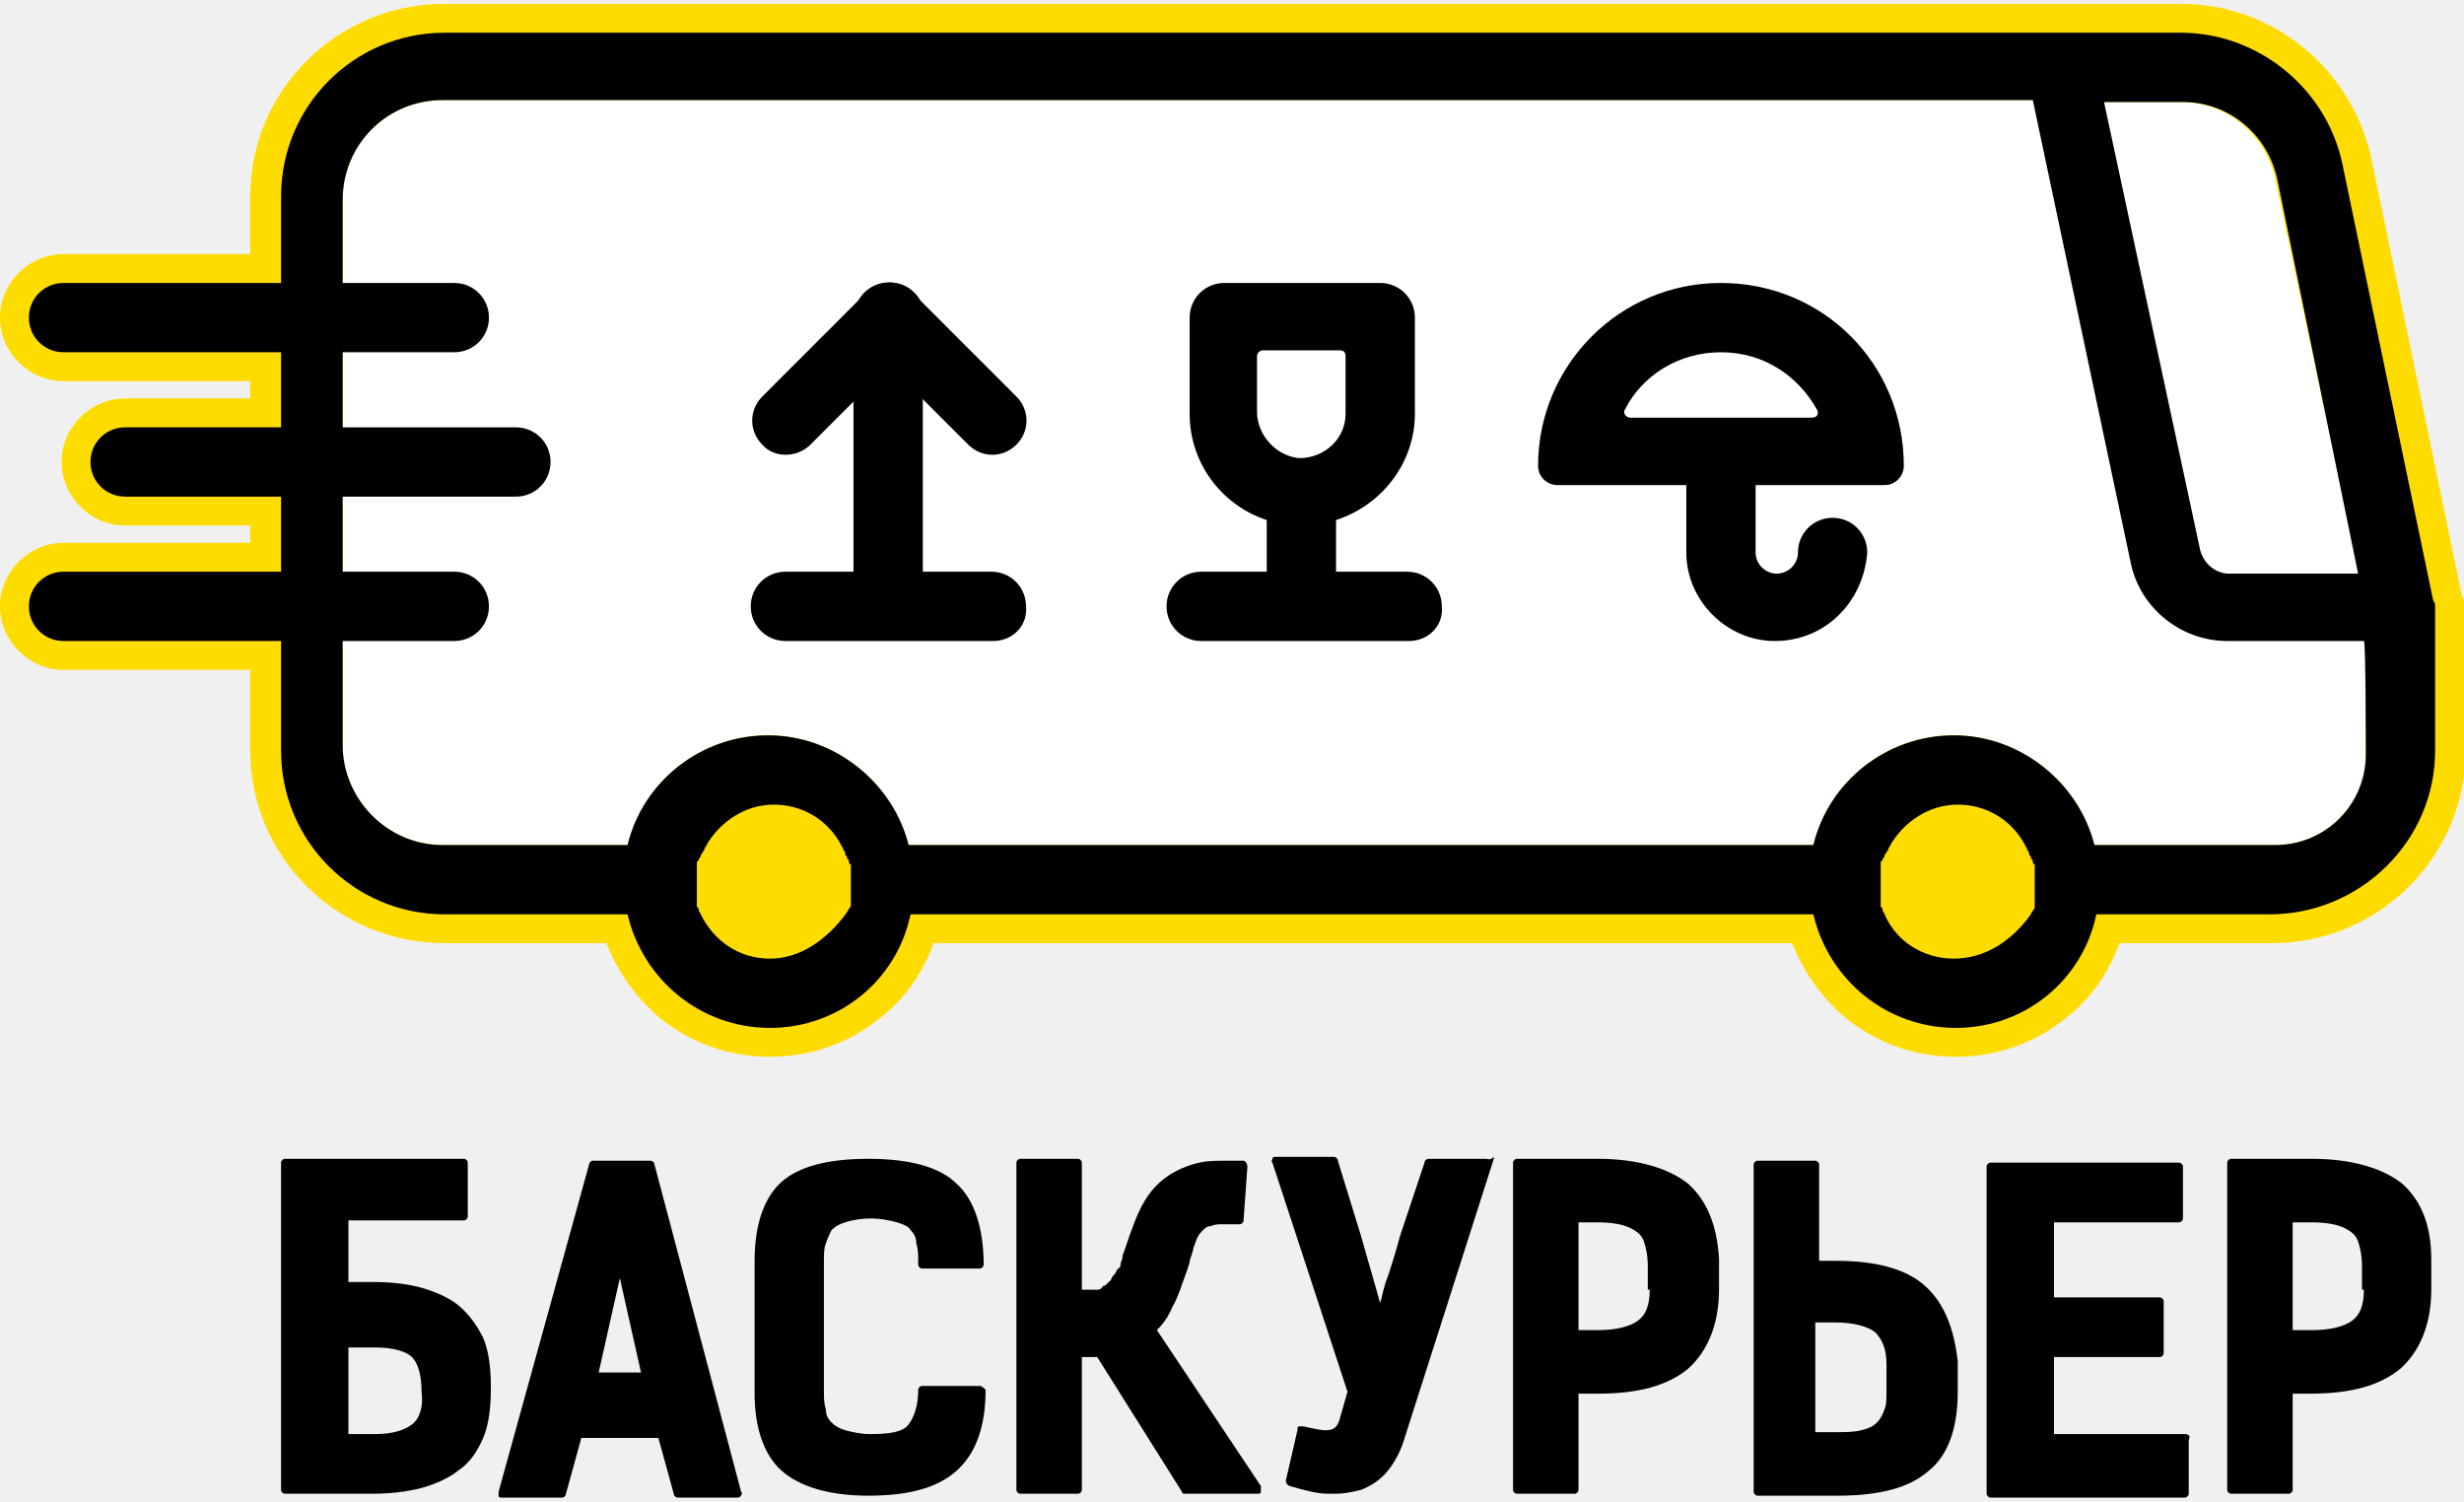
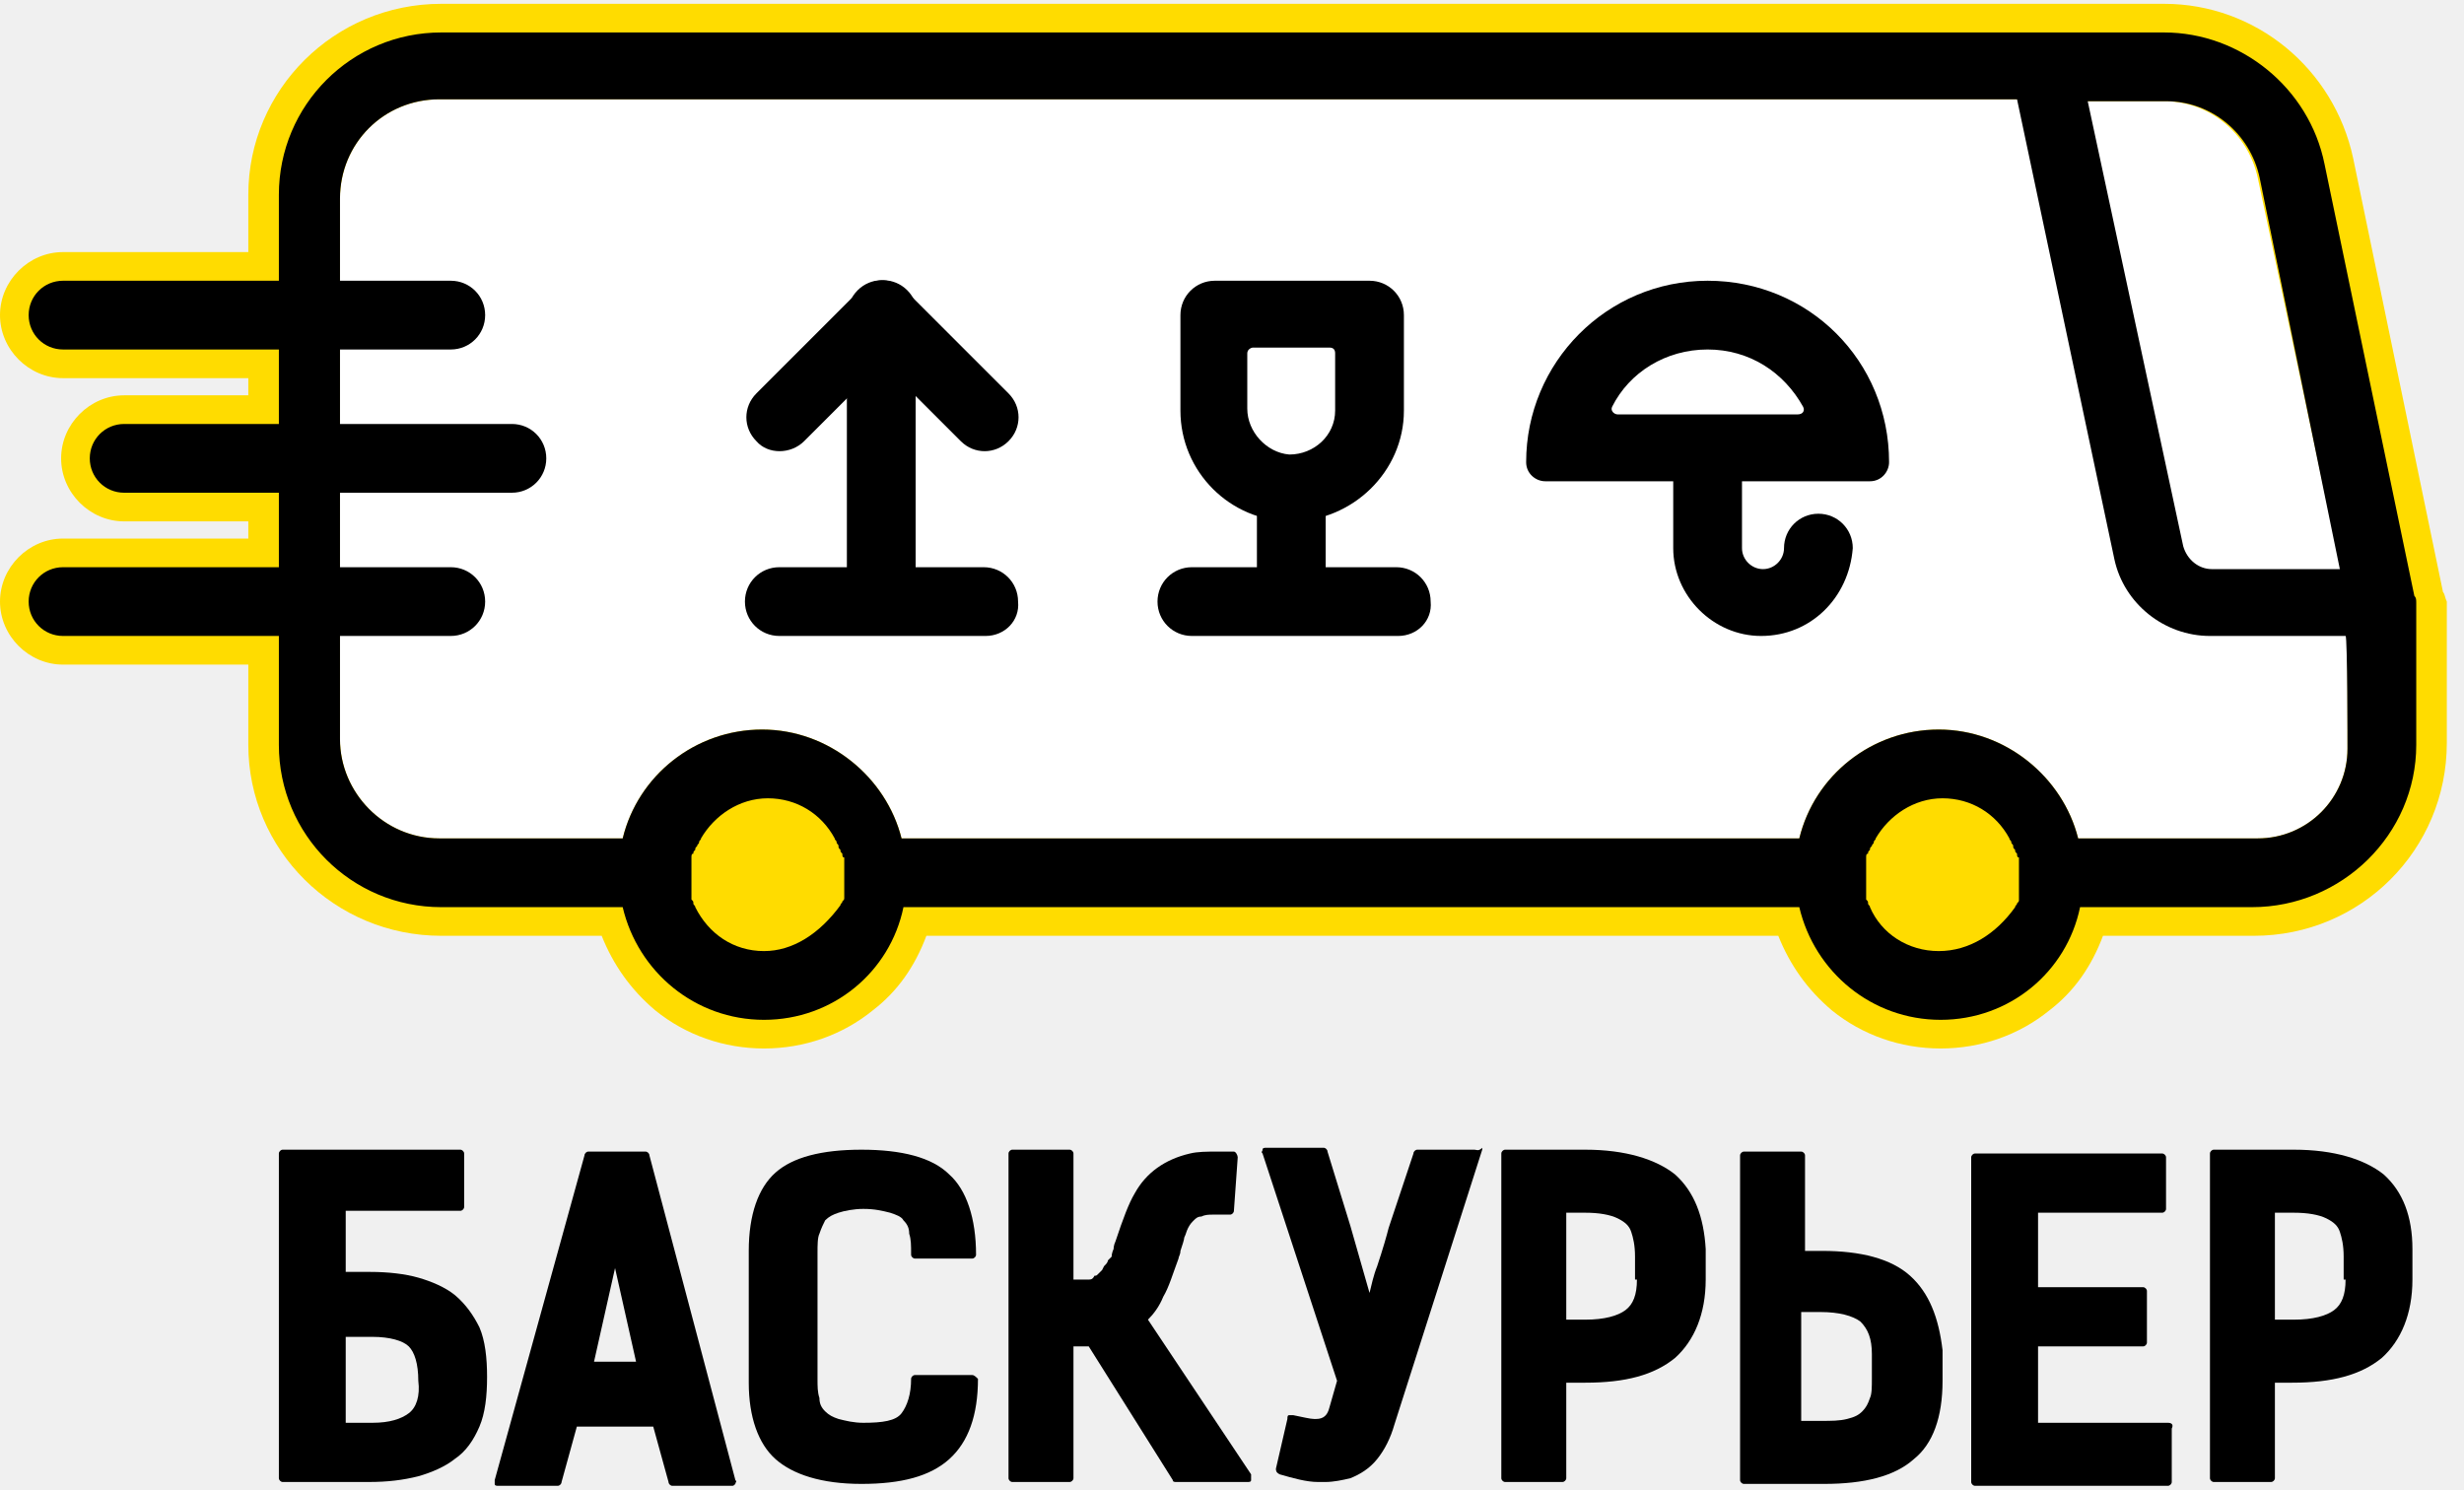
- <svg xmlns="http://www.w3.org/2000/svg" version="1.1" id="Слой_1" x="0px" y="0px" viewBox="0 0 128 78" style="enable-background:new 0 0 128 78;" xml:space="preserve">
-   <style type="text/css">
- 	.st0{fill:#FFDC00;}
- 	.st1{fill:#FFFFFF;}
- </style>
-   <g>
-     <path class="st0" d="M127.9,31L127.9,31L127.9,31L127.9,31l-4.7-22.7c-1-4.7-5.1-8.1-9.9-8.1H23.1C17.5,0.2,13,4.7,13,10.2v3H3.3   c-1.8,0-3.3,1.5-3.3,3.3s1.5,3.3,3.3,3.3H13v0.9H6.5c-1.8,0-3.3,1.5-3.3,3.3s1.5,3.3,3.3,3.3H13v0.9H3.3c-1.8,0-3.3,1.5-3.3,3.3   s1.5,3.3,3.3,3.3H13V39C13,44.5,17.5,49,23.1,49h8.4c0.6,1.5,1.5,2.8,2.8,3.9c1.6,1.3,3.6,2,5.7,2c2.1,0,4.1-0.7,5.7-2   c1.3-1,2.2-2.3,2.8-3.9h44.6c0.6,1.5,1.5,2.8,2.8,3.9c1.6,1.3,3.6,2,5.7,2c2.1,0,4.1-0.7,5.7-2c1.3-1,2.2-2.3,2.8-3.9h7.9   c5.6,0,10.1-4.5,10.1-10.1v-7.4C128,31.3,128,31.1,127.9,31z" />
-     <g>
-       <path class="st1" d="M122.9,31.4c0,0,0,7.7,0,7.8c0,2.6-2.1,4.7-4.7,4.7c-0.1,0-9.4,0-9.4,0c-0.8-3.2-3.8-5.7-7.3-5.7    c-3.5,0-6.5,2.4-7.3,5.7h-47c-0.8-3.2-3.8-5.7-7.3-5.7s-6.5,2.4-7.3,5.7h-9.6c0,0,0,0,0,0c-2.9,0-5.2-2.4-5.2-5.2V10.4    c0-2.9,2.3-5.2,5.2-5.2h82.6l3.7,0.1h4c2.4,0,4.4,1.7,4.9,4L122.9,31.4z" />
-     </g>
-     <path d="M126.4,31.2l-4.7-22.6c-0.8-4-4.4-6.9-8.4-6.9H23.1c-4.7,0-8.5,3.8-8.5,8.5V39c0,4.7,3.8,8.5,8.5,8.5h9.5   c0.8,3.4,3.8,5.9,7.4,5.9s6.6-2.5,7.3-5.9h46.9c0.8,3.4,3.8,5.9,7.4,5.9c3.6,0,6.6-2.5,7.3-5.9h9c4.7,0,8.6-3.8,8.6-8.5v-7.4   C126.5,31.4,126.5,31.3,126.4,31.2z M113.4,5.3c2.4,0,4.4,1.7,4.9,4l4.2,20.5h-6.7c-0.7,0-1.3-0.5-1.5-1.2l-5-23.3H113.4z M40,49.8   c-1.6,0-2.9-0.9-3.6-2.3c0-0.1-0.1-0.1-0.1-0.2c0,0,0,0,0,0c0-0.1,0-0.1-0.1-0.2c0,0,0,0,0,0c0-0.1,0-0.1,0-0.2c0,0,0,0,0,0   c0,0,0-0.1,0-0.1c0,0,0,0,0-0.1c0,0,0-0.1,0-0.1c0,0,0,0,0-0.1c0,0,0-0.1,0-0.1c0,0,0,0,0-0.1c0-0.1,0-0.1,0-0.2c0,0,0,0,0-0.1   c0-0.1,0-0.1,0-0.2c0-0.1,0-0.2,0-0.2c0,0,0,0,0-0.1c0-0.1,0-0.1,0-0.2c0,0,0,0,0-0.1c0-0.1,0-0.1,0-0.2c0,0,0,0,0-0.1   c0-0.1,0-0.2,0.1-0.2c0,0,0,0,0,0c0-0.1,0-0.1,0.1-0.2c0,0,0,0,0,0c0-0.1,0-0.1,0.1-0.2c0,0,0,0,0,0c0-0.1,0.1-0.1,0.1-0.2   c0,0,0,0,0,0c0-0.1,0.1-0.1,0.1-0.2c0.7-1.2,2-2.1,3.5-2.1c1.5,0,2.8,0.8,3.5,2.1l0,0c0,0.1,0.1,0.1,0.1,0.2c0,0,0,0,0,0   c0,0.1,0.1,0.1,0.1,0.2c0,0,0,0,0,0c0,0.1,0,0.1,0.1,0.2c0,0,0,0,0,0c0,0.1,0,0.1,0.1,0.2c0,0,0,0,0,0c0,0.1,0,0.2,0.1,0.2   c0,0,0,0,0,0.1c0,0.1,0,0.1,0,0.2c0,0,0,0,0,0.1c0,0.1,0,0.1,0,0.2c0,0,0,0,0,0.1c0,0.1,0,0.2,0,0.2c0,0,0,0,0,0c0,0,0,0,0,0   c0,0.1,0,0.1,0,0.2c0,0,0,0,0,0.1c0,0,0,0.1,0,0.1c0,0,0,0,0,0.1c0,0,0,0.1,0,0.1c0,0,0,0,0,0.1c0,0,0,0.1,0,0.1c0,0,0,0,0,0.1   c0,0.1,0,0.1,0,0.1c0,0,0,0,0,0c0,0.1,0,0.1,0,0.2c0,0,0,0,0,0c0,0.1,0,0.1-0.1,0.2c0,0,0,0,0,0c0,0.1-0.1,0.1-0.1,0.2l0,0   C42.9,48.9,41.5,49.8,40,49.8z M101.5,49.8c-1.6,0-3-0.9-3.6-2.3c0-0.1-0.1-0.1-0.1-0.2c0,0,0,0,0,0c0-0.1,0-0.1-0.1-0.2   c0,0,0,0,0,0c0-0.1,0-0.1,0-0.2c0,0,0,0,0,0c0,0,0-0.1,0-0.1c0,0,0,0,0-0.1c0,0,0-0.1,0-0.1c0,0,0,0,0-0.1c0,0,0-0.1,0-0.1   c0,0,0,0,0-0.1c0-0.1,0-0.1,0-0.2c0,0,0,0,0-0.1c0-0.1,0-0.1,0-0.2c0-0.1,0-0.2,0-0.2c0,0,0,0,0-0.1c0-0.1,0-0.1,0-0.2   c0,0,0,0,0-0.1c0-0.1,0-0.1,0-0.2c0,0,0,0,0-0.1c0-0.1,0-0.2,0.1-0.2c0,0,0,0,0,0c0-0.1,0-0.1,0.1-0.2c0,0,0,0,0,0   c0-0.1,0-0.1,0.1-0.2c0,0,0,0,0,0c0-0.1,0.1-0.1,0.1-0.2c0,0,0,0,0,0c0-0.1,0.1-0.1,0.1-0.2l0,0c0.7-1.2,2-2.1,3.5-2.1   c1.5,0,2.8,0.8,3.5,2.1l0,0c0,0.1,0.1,0.1,0.1,0.2c0,0,0,0,0,0c0,0.1,0.1,0.1,0.1,0.2c0,0,0,0,0,0c0,0.1,0,0.1,0.1,0.2c0,0,0,0,0,0   c0,0.1,0,0.1,0.1,0.2c0,0,0,0,0,0c0,0.1,0,0.2,0.1,0.2c0,0,0,0,0,0.1c0,0.1,0,0.1,0,0.2c0,0,0,0,0,0.1c0,0.1,0,0.1,0,0.2   c0,0,0,0,0,0.1c0,0.1,0,0.2,0,0.2c0,0.1,0,0.1,0,0.2c0,0,0,0,0,0.1c0,0.1,0,0.1,0,0.2c0,0,0,0,0,0.1c0,0,0,0.1,0,0.1c0,0,0,0,0,0.1   c0,0,0,0.1,0,0.1c0,0,0,0,0,0.1c0,0.1,0,0.1,0,0.1c0,0,0,0,0,0c0,0.1,0,0.1,0,0.2c0,0,0,0,0,0c0,0.1,0,0.1-0.1,0.2c0,0,0,0,0,0   c0,0.1-0.1,0.1-0.1,0.2l0,0C104.5,48.9,103.1,49.8,101.5,49.8z M122.9,39.2c0,2.6-2.1,4.7-4.7,4.7c-0.1,0-9.4,0-9.4,0   c-0.8-3.2-3.8-5.7-7.3-5.7c-3.5,0-6.5,2.4-7.3,5.7h-47c-0.8-3.2-3.8-5.7-7.3-5.7s-6.5,2.4-7.3,5.7h-9.6c0,0,0,0,0,0   c-2.9,0-5.2-2.4-5.2-5.2V10.4c0-2.9,2.3-5.2,5.2-5.2h82.6l5.1,24.1c0.5,2.3,2.6,4,5,4h7.1C122.9,33.3,122.9,39.2,122.9,39.2z" />
-     <g>
-       <g>
-         <path d="M23.6,33.3H3.3c-1,0-1.8-0.8-1.8-1.8v0c0-1,0.8-1.8,1.8-1.8h20.3c1,0,1.8,0.8,1.8,1.8v0C25.4,32.5,24.6,33.3,23.6,33.3z" />
-         <path d="M23.6,18.3H3.3c-1,0-1.8-0.8-1.8-1.8v0c0-1,0.8-1.8,1.8-1.8h20.3c1,0,1.8,0.8,1.8,1.8v0C25.4,17.5,24.6,18.3,23.6,18.3z" />
-         <path d="M26.8,25.8H6.5c-1,0-1.8-0.8-1.8-1.8v0c0-1,0.8-1.8,1.8-1.8h20.3c1,0,1.8,0.8,1.8,1.8v0C28.6,25,27.8,25.8,26.8,25.8z" />
-       </g>
-       <g>
-         <g>
+ <svg xmlns="http://www.w3.org/2000/svg" width="129px" height="78px" viewBox="0 0 129 78" version="1.1">
+   <g id="Page-1" stroke="none" stroke-width="1" fill="none" fill-rule="evenodd">
+     <g id="header-logo" transform="translate(0, 0.2)" fill-rule="nonzero">
+       <path d="M127.9,30.8 L127.9,30.8 L127.9,30.8 L127.9,30.8 L123.2,8.1 C122.2,3.4 118.1,3.55271368e-15 113.3,3.55271368e-15 L23.1,3.55271368e-15 C17.5,3.55271368e-15 13,4.5 13,10 L13,13 L3.3,13 C1.5,13 0,14.5 0,16.3 C0,18.1 1.5,19.6 3.3,19.6 L13,19.6 L13,20.5 L6.5,20.5 C4.7,20.5 3.2,22 3.2,23.8 C3.2,25.6 4.7,27.1 6.5,27.1 L13,27.1 L13,28 L3.3,28 C1.5,28 0,29.5 0,31.3 C0,33.1 1.5,34.6 3.3,34.6 L13,34.6 L13,38.8 C13,44.3 17.5,48.8 23.1,48.8 L31.5,48.8 C32.1,50.3 33,51.6 34.3,52.7 C35.9,54 37.9,54.7 40,54.7 C42.1,54.7 44.1,54 45.7,52.7 C47,51.7 47.9,50.4 48.5,48.8 L93.1,48.8 C93.7,50.3 94.6,51.6 95.9,52.7 C97.5,54 99.5,54.7 101.6,54.7 C103.7,54.7 105.7,54 107.3,52.7 C108.6,51.7 109.5,50.4 110.1,48.8 L118,48.8 C123.6,48.8 128.1,44.3 128.1,38.7 L128.1,31.3 C128,31.1 128,30.9 127.9,30.8 Z" id="Path" fill="#FFDC00" />
+       <path d="M122.9,31.2 C122.9,31.2 122.9,38.9 122.9,39 C122.9,41.6 120.8,43.7 118.2,43.7 C118.1,43.7 108.8,43.7 108.8,43.7 C108,40.5 105,38 101.5,38 C98,38 95,40.4 94.2,43.7 L47.2,43.7 C46.4,40.5 43.4,38 39.9,38 C36.4,38 33.4,40.4 32.6,43.7 L23,43.7 C23,43.7 23,43.7 23,43.7 C20.1,43.7 17.8,41.3 17.8,38.5 L17.8,10.2 C17.8,7.3 20.1,5 23,5 L105.6,5 L109.3,5.1 L113.3,5.1 C115.7,5.1 117.7,6.8 118.2,9.1 L122.9,31.2 Z" id="Path" fill="#FFFFFF" />
+       <path d="M126.4,31 L121.7,8.4 C120.9,4.4 117.3,1.5 113.3,1.5 L23.1,1.5 C18.4,1.5 14.6,5.3 14.6,10 L14.6,38.8 C14.6,43.5 18.4,47.3 23.1,47.3 L32.6,47.3 C33.4,50.7 36.4,53.2 40,53.2 C43.6,53.2 46.6,50.7 47.3,47.3 L94.2,47.3 C95,50.7 98,53.2 101.6,53.2 C105.2,53.2 108.2,50.7 108.9,47.3 L117.9,47.3 C122.6,47.3 126.5,43.5 126.5,38.8 L126.5,31.4 C126.5,31.2 126.5,31.1 126.4,31 Z M113.4,5.1 C115.8,5.1 117.8,6.8 118.3,9.1 L122.5,29.6 L115.8,29.6 C115.1,29.6 114.5,29.1 114.3,28.4 L109.3,5.1 L113.4,5.1 Z M40,49.6 C38.4,49.6 37.1,48.7 36.4,47.3 C36.4,47.2 36.3,47.2 36.3,47.1 C36.3,47.1 36.3,47.1 36.3,47.1 C36.3,47 36.3,47 36.2,46.9 C36.2,46.9 36.2,46.9 36.2,46.9 C36.2,46.8 36.2,46.8 36.2,46.7 C36.2,46.7 36.2,46.7 36.2,46.7 C36.2,46.7 36.2,46.6 36.2,46.6 C36.2,46.6 36.2,46.6 36.2,46.5 C36.2,46.5 36.2,46.4 36.2,46.4 C36.2,46.4 36.2,46.4 36.2,46.3 C36.2,46.3 36.2,46.2 36.2,46.2 C36.2,46.2 36.2,46.2 36.2,46.1 C36.2,46 36.2,46 36.2,45.9 C36.2,45.9 36.2,45.9 36.2,45.8 C36.2,45.7 36.2,45.7 36.2,45.6 C36.2,45.5 36.2,45.4 36.2,45.4 C36.2,45.4 36.2,45.4 36.2,45.3 C36.2,45.2 36.2,45.2 36.2,45.1 C36.2,45.1 36.2,45.1 36.2,45 C36.2,44.9 36.2,44.9 36.2,44.8 C36.2,44.8 36.2,44.8 36.2,44.7 C36.2,44.6 36.2,44.5 36.3,44.5 C36.3,44.5 36.3,44.5 36.3,44.5 C36.3,44.4 36.3,44.4 36.4,44.3 C36.4,44.3 36.4,44.3 36.4,44.3 C36.4,44.2 36.4,44.2 36.5,44.1 C36.5,44.1 36.5,44.1 36.5,44.1 C36.5,44 36.6,44 36.6,43.9 C36.6,43.9 36.6,43.9 36.6,43.9 C36.6,43.8 36.7,43.8 36.7,43.7 C37.4,42.5 38.7,41.6 40.2,41.6 C41.7,41.6 43,42.4 43.7,43.7 L43.7,43.7 C43.7,43.8 43.8,43.8 43.8,43.9 C43.8,43.9 43.8,43.9 43.8,43.9 C43.8,44 43.9,44 43.9,44.1 C43.9,44.1 43.9,44.1 43.9,44.1 C43.9,44.2 43.9,44.2 44,44.3 C44,44.3 44,44.3 44,44.3 C44,44.4 44,44.4 44.1,44.5 C44.1,44.5 44.1,44.5 44.1,44.5 C44.1,44.6 44.1,44.7 44.2,44.7 C44.2,44.7 44.2,44.7 44.2,44.8 C44.2,44.9 44.2,44.9 44.2,45 C44.2,45 44.2,45 44.2,45.1 C44.2,45.2 44.2,45.2 44.2,45.3 C44.2,45.3 44.2,45.3 44.2,45.4 C44.2,45.5 44.2,45.6 44.2,45.6 C44.2,45.6 44.2,45.6 44.2,45.6 C44.2,45.6 44.2,45.6 44.2,45.6 C44.2,45.7 44.2,45.7 44.2,45.8 C44.2,45.8 44.2,45.8 44.2,45.9 C44.2,45.9 44.2,46 44.2,46 C44.2,46 44.2,46 44.2,46.1 C44.2,46.1 44.2,46.2 44.2,46.2 C44.2,46.2 44.2,46.2 44.2,46.3 C44.2,46.3 44.2,46.4 44.2,46.4 C44.2,46.4 44.2,46.4 44.2,46.5 C44.2,46.6 44.2,46.6 44.2,46.6 C44.2,46.6 44.2,46.6 44.2,46.6 C44.2,46.7 44.2,46.7 44.2,46.8 C44.2,46.8 44.2,46.8 44.2,46.8 C44.2,46.9 44.2,46.9 44.1,47 C44.1,47 44.1,47 44.1,47 C44.1,47.1 44,47.1 44,47.2 L44,47.2 C42.9,48.7 41.5,49.6 40,49.6 Z M101.5,49.6 C99.9,49.6 98.5,48.7 97.9,47.3 C97.9,47.2 97.8,47.2 97.8,47.1 C97.8,47.1 97.8,47.1 97.8,47.1 C97.8,47 97.8,47 97.7,46.9 C97.7,46.9 97.7,46.9 97.7,46.9 C97.7,46.8 97.7,46.8 97.7,46.7 C97.7,46.7 97.7,46.7 97.7,46.7 C97.7,46.7 97.7,46.6 97.7,46.6 C97.7,46.6 97.7,46.6 97.7,46.5 C97.7,46.5 97.7,46.4 97.7,46.4 C97.7,46.4 97.7,46.4 97.7,46.3 C97.7,46.3 97.7,46.2 97.7,46.2 C97.7,46.2 97.7,46.2 97.7,46.1 C97.7,46 97.7,46 97.7,45.9 C97.7,45.9 97.7,45.9 97.7,45.8 C97.7,45.7 97.7,45.7 97.7,45.6 C97.7,45.5 97.7,45.4 97.7,45.4 C97.7,45.4 97.7,45.4 97.7,45.3 C97.7,45.2 97.7,45.2 97.7,45.1 C97.7,45.1 97.7,45.1 97.7,45 C97.7,44.9 97.7,44.9 97.7,44.8 C97.7,44.8 97.7,44.8 97.7,44.7 C97.7,44.6 97.7,44.5 97.8,44.5 C97.8,44.5 97.8,44.5 97.8,44.5 C97.8,44.4 97.8,44.4 97.9,44.3 C97.9,44.3 97.9,44.3 97.9,44.3 C97.9,44.2 97.9,44.2 98,44.1 C98,44.1 98,44.1 98,44.1 C98,44 98.1,44 98.1,43.9 C98.1,43.9 98.1,43.9 98.1,43.9 C98.1,43.8 98.2,43.8 98.2,43.7 L98.2,43.7 C98.9,42.5 100.2,41.6 101.7,41.6 C103.2,41.6 104.5,42.4 105.2,43.7 L105.2,43.7 C105.2,43.8 105.3,43.8 105.3,43.9 C105.3,43.9 105.3,43.9 105.3,43.9 C105.3,44 105.4,44 105.4,44.1 C105.4,44.1 105.4,44.1 105.4,44.1 C105.4,44.2 105.4,44.2 105.5,44.3 C105.5,44.3 105.5,44.3 105.5,44.3 C105.5,44.4 105.5,44.4 105.6,44.5 C105.6,44.5 105.6,44.5 105.6,44.5 C105.6,44.6 105.6,44.7 105.7,44.7 C105.7,44.7 105.7,44.7 105.7,44.8 C105.7,44.9 105.7,44.9 105.7,45 C105.7,45 105.7,45 105.7,45.1 C105.7,45.2 105.7,45.2 105.7,45.3 C105.7,45.3 105.7,45.3 105.7,45.4 C105.7,45.5 105.7,45.6 105.7,45.6 C105.7,45.7 105.7,45.7 105.7,45.8 C105.7,45.8 105.7,45.8 105.7,45.9 C105.7,46 105.7,46 105.7,46.1 C105.7,46.1 105.7,46.1 105.7,46.2 C105.7,46.2 105.7,46.3 105.7,46.3 C105.7,46.3 105.7,46.3 105.7,46.4 C105.7,46.4 105.7,46.5 105.7,46.5 C105.7,46.5 105.7,46.5 105.7,46.6 C105.7,46.7 105.7,46.7 105.7,46.7 C105.7,46.7 105.7,46.7 105.7,46.7 C105.7,46.8 105.7,46.8 105.7,46.9 C105.7,46.9 105.7,46.9 105.7,46.9 C105.7,47 105.7,47 105.6,47.1 C105.6,47.1 105.6,47.1 105.6,47.1 C105.6,47.2 105.5,47.2 105.5,47.3 L105.5,47.3 C104.5,48.7 103.1,49.6 101.5,49.6 Z M122.9,39 C122.9,41.6 120.8,43.7 118.2,43.7 C118.1,43.7 108.8,43.7 108.8,43.7 C108,40.5 105,38 101.5,38 C98,38 95,40.4 94.2,43.7 L47.2,43.7 C46.4,40.5 43.4,38 39.9,38 C36.4,38 33.4,40.4 32.6,43.7 L23,43.7 C23,43.7 23,43.7 23,43.7 C20.1,43.7 17.8,41.3 17.8,38.5 L17.8,10.2 C17.8,7.3 20.1,5 23,5 L105.6,5 L110.7,29.1 C111.2,31.4 113.3,33.1 115.7,33.1 L122.8,33.1 C122.9,33.1 122.9,39 122.9,39 Z" id="Shape" fill="#000000" />
+       <g id="Group" transform="translate(1.5, 14.475)" fill="#000000">
+         <g transform="translate(0, 0.025)" id="Path">
+           <path d="M22.1,18.6 L1.8,18.6 C0.8,18.6 -2.22044605e-16,17.8 -2.22044605e-16,16.8 L-2.22044605e-16,16.8 C-2.22044605e-16,15.8 0.8,15 1.8,15 L22.1,15 C23.1,15 23.9,15.8 23.9,16.8 L23.9,16.8 C23.9,17.8 23.1,18.6 22.1,18.6 Z" />
+           <path d="M22.1,3.6 L1.8,3.6 C0.8,3.6 -2.22044605e-16,2.8 -2.22044605e-16,1.8 L-2.22044605e-16,1.8 C-2.22044605e-16,0.8 0.8,-1.77635684e-15 1.8,-1.77635684e-15 L22.1,-1.77635684e-15 C23.1,-1.77635684e-15 23.9,0.8 23.9,1.8 L23.9,1.8 C23.9,2.8 23.1,3.6 22.1,3.6 Z" />
+           <path d="M25.3,11.1 L5,11.1 C4,11.1 3.2,10.3 3.2,9.3 L3.2,9.3 C3.2,8.3 4,7.5 5,7.5 L25.3,7.5 C26.3,7.5 27.1,8.3 27.1,9.3 L27.1,9.3 C27.1,10.3 26.3,11.1 25.3,11.1 Z" />
+         </g>
+         <g transform="translate(37.5, 0)">
          <g>
-             <rect x="39" y="23.7" transform="matrix(4.885335e-10 1 -1 4.885335e-10 71.6379 -20.7445)" width="14.3" height="3.6" />
-             <g>
-               <path d="M50.3,23.1l-5.4-5.4c-0.7-0.7-0.7-1.8,0-2.5l0,0c0.7-0.7,1.8-0.7,2.5,0l5.4,5.4c0.7,0.7,0.7,1.8,0,2.5v0        C52.1,23.8,51,23.8,50.3,23.1z" />
-               <path d="M42.1,23.1l5.4-5.4c0.7-0.7,0.7-1.8,0-2.5l0,0c-0.7-0.7-1.8-0.7-2.5,0l-5.4,5.4c-0.7,0.7-0.7,1.8,0,2.5v0        C40.2,23.8,41.4,23.8,42.1,23.1z" />
+             <g transform="translate(0.075, 0)">
+               <rect id="Rectangle" transform="translate(7.0629, 10.7305) rotate(90) translate(-7.0629, -10.7305) " x="-0.087" y="8.931" width="14.3" height="3.6" />
+               <g id="Path">
+                 <path d="M11.225,8.425 L5.825,3.025 C5.125,2.325 5.125,1.225 5.825,0.525 L5.825,0.525 C6.525,-0.175 7.625,-0.175 8.325,0.525 L13.725,5.925 C14.425,6.625 14.425,7.725 13.725,8.425 L13.725,8.425 C13.025,9.125 11.925,9.125 11.225,8.425 Z" />
+                 <path d="M3.025,8.425 L8.425,3.025 C9.125,2.325 9.125,1.225 8.425,0.525 L8.425,0.525 C7.725,-0.175 6.625,-0.175 5.925,0.525 L0.525,5.925 C-0.175,6.625 -0.175,7.725 0.525,8.425 L0.525,8.425 C1.125,9.125 2.325,9.125 3.025,8.425 Z" />
+               </g>
            </g>
+             <path d="M12.6,18.625 L1.8,18.625 C0.8,18.625 0,17.825 0,16.825 L0,16.825 C0,15.825 0.8,15.025 1.8,15.025 L12.5,15.025 C13.5,15.025 14.3,15.825 14.3,16.825 L14.3,16.825 C14.4,17.825 13.6,18.625 12.6,18.625 Z" id="Path" />
          </g>
-           <path d="M51.6,33.3H40.8c-1,0-1.8-0.8-1.8-1.8v0c0-1,0.8-1.8,1.8-1.8h10.7c1,0,1.8,0.8,1.8,1.8v0C53.4,32.5,52.6,33.3,51.6,33.3      z" />
-         </g>
-         <g>
-           <rect x="63.8" y="27" transform="matrix(9.258281e-10 1 -1 9.258281e-10 96.4047 -38.7582)" width="7.5" height="3.6" />
-           <path d="M73.2,33.3H62.4c-1,0-1.8-0.8-1.8-1.8v0c0-1,0.8-1.8,1.8-1.8h10.7c1,0,1.8,0.8,1.8,1.8v0C75,32.5,74.2,33.3,73.2,33.3z" />
-           <path d="M67.6,27.3c-3.2,0-5.8-2.6-5.8-5.8v-5c0-1,0.8-1.8,1.8-1.8h8.1c1,0,1.8,0.8,1.8,1.8v5C73.5,24.7,70.8,27.3,67.6,27.3z       M65.3,18.5v2.9c0,1.2,1,2.3,2.2,2.4c1.3,0,2.4-1,2.4-2.3v-3c0-0.2-0.1-0.3-0.3-0.3h-4C65.5,18.2,65.3,18.3,65.3,18.5z" />
-         </g>
-         <g>
-           <path d="M92.2,33.3c-2.5,0-4.6-2.1-4.6-4.6v-4.3c0-1,0.8-1.8,1.8-1.8s1.8,0.8,1.8,1.8v4.3c0,0.6,0.5,1.1,1.1,1.1      c0.6,0,1.1-0.5,1.1-1.1c0-1,0.8-1.8,1.8-1.8s1.8,0.8,1.8,1.8C96.8,31.3,94.8,33.3,92.2,33.3z" />
-           <path d="M89.4,14.7c-5.3,0-9.5,4.3-9.5,9.5c0,0,0,0,0,0c0,0.6,0.5,1,1,1h17c0.6,0,1-0.5,1-1c0,0,0,0,0,0      C98.9,18.9,94.7,14.7,89.4,14.7z M84.7,21.7c-0.2,0-0.4-0.2-0.3-0.4c0.9-1.8,2.8-3,5-3c2.2,0,4,1.2,5,3c0.1,0.2,0,0.4-0.3,0.4      H84.7z" />
+           <g transform="translate(21.6, 0.025)">
+             <rect id="Rectangle" transform="translate(7.0047, 14.0918) rotate(90) translate(-7.0047, -14.0918) " x="3.255" y="12.292" width="7.5" height="3.6" />
+             <path d="M12.6,18.6 L1.8,18.6 C0.8,18.6 7.10542736e-15,17.8 7.10542736e-15,16.8 L7.10542736e-15,16.8 C7.10542736e-15,15.8 0.8,15 1.8,15 L12.5,15 C13.5,15 14.3,15.8 14.3,16.8 L14.3,16.8 C14.4,17.8 13.6,18.6 12.6,18.6 Z" id="Path" />
+             <path d="M7,12.6 C3.8,12.6 1.2,10 1.2,6.8 L1.2,1.8 C1.2,0.8 2,-1.77635684e-15 3,-1.77635684e-15 L11.1,-1.77635684e-15 C12.1,-1.77635684e-15 12.9,0.8 12.9,1.8 L12.9,6.8 C12.9,10 10.2,12.6 7,12.6 Z M4.7,3.8 L4.7,6.7 C4.7,7.9 5.7,9 6.9,9.1 C8.2,9.1 9.3,8.1 9.3,6.8 L9.3,3.8 C9.3,3.6 9.2,3.5 9,3.5 L5,3.5 C4.9,3.5 4.7,3.6 4.7,3.8 Z" id="Shape" />
+           </g>
+           <g transform="translate(40.9, 0.025)">
+             <path d="M12.3,18.6 C9.8,18.6 7.7,16.5 7.7,14 L7.7,9.7 C7.7,8.7 8.5,7.9 9.5,7.9 C10.5,7.9 11.3,8.7 11.3,9.7 L11.3,14 C11.3,14.6 11.8,15.1 12.4,15.1 C13,15.1 13.5,14.6 13.5,14 C13.5,13 14.3,12.2 15.3,12.2 C16.3,12.2 17.1,13 17.1,14 C16.9,16.6 14.9,18.6 12.3,18.6 Z" id="Path" />
+             <path d="M9.5,-1.77635684e-15 C4.2,-1.77635684e-15 0,4.3 0,9.5 C0,9.5 0,9.5 0,9.5 C0,10.1 0.5,10.5 1,10.5 L18,10.5 C18.6,10.5 19,10 19,9.5 C19,9.5 19,9.5 19,9.5 C19,4.2 14.8,-1.77635684e-15 9.5,-1.77635684e-15 Z M4.8,7 C4.6,7 4.4,6.8 4.5,6.6 C5.4,4.8 7.3,3.6 9.5,3.6 C11.7,3.6 13.5,4.8 14.5,6.6 C14.6,6.8 14.5,7 14.2,7 L4.8,7 Z" id="Shape" />
+           </g>
        </g>
      </g>
-     </g>
-     <g>
-       <path d="M23.8,67.8c-0.5-0.4-1.2-0.7-1.9-0.9c-0.7-0.2-1.6-0.3-2.5-0.3h-1.3v-3.2h6c0.1,0,0.2-0.1,0.2-0.2v-2.8    c0-0.1-0.1-0.2-0.2-0.2h-9.3c-0.1,0-0.2,0.1-0.2,0.2v17c0,0.1,0.1,0.2,0.2,0.2h4.5c1,0,1.8-0.1,2.6-0.3c0.7-0.2,1.4-0.5,1.9-0.9    c0.6-0.4,1-1,1.3-1.7c0.3-0.7,0.4-1.6,0.4-2.6c0-1-0.1-1.9-0.4-2.6C24.8,68.9,24.4,68.3,23.8,67.8z M21.4,74    c-0.4,0.3-1,0.5-1.9,0.5h-1.4v-4.5h1.4c0.9,0,1.6,0.2,1.9,0.5c0.3,0.3,0.5,0.9,0.5,1.8C22,73.1,21.8,73.7,21.4,74z" />
-       <path d="M34,60.5c0-0.1-0.1-0.2-0.2-0.2h-3c-0.1,0-0.2,0.1-0.2,0.2l-4.7,17c0,0.1,0,0.2,0,0.2c0,0.1,0.1,0.1,0.2,0.1h3.1    c0.1,0,0.2-0.1,0.2-0.2l0.8-2.9h4l0.8,2.9c0,0.1,0.1,0.2,0.2,0.2h3.1c0.1,0,0.1,0,0.2-0.1c0-0.1,0.1-0.1,0-0.2L34,60.5z     M31.1,71.3l1.1-4.9l1.1,4.9H31.1z" />
-       <path d="M50.9,72L50.9,72h-3c-0.1,0-0.2,0.1-0.2,0.2c0,0.8-0.2,1.4-0.5,1.8c-0.3,0.4-1,0.5-2,0.5c-0.5,0-0.9-0.1-1.3-0.2    c-0.3-0.1-0.5-0.2-0.7-0.4c-0.2-0.2-0.3-0.4-0.3-0.7c-0.1-0.3-0.1-0.6-0.1-1v-6.6c0-0.4,0-0.8,0.1-1c0.1-0.3,0.2-0.5,0.3-0.7    c0.2-0.2,0.4-0.3,0.7-0.4c0.3-0.1,0.8-0.2,1.3-0.2c0.6,0,1,0.1,1.4,0.2c0.3,0.1,0.6,0.2,0.7,0.4c0.2,0.2,0.3,0.4,0.3,0.7    c0.1,0.3,0.1,0.6,0.1,1.1c0,0.1,0.1,0.2,0.2,0.2h3c0.1,0,0.2-0.1,0.2-0.2c0-1.9-0.5-3.4-1.4-4.2c-0.9-0.9-2.5-1.3-4.6-1.3    c-2.1,0-3.6,0.4-4.5,1.2c-0.9,0.8-1.4,2.2-1.4,4.1v6.9c0,1.8,0.5,3.2,1.4,4c0.9,0.8,2.4,1.3,4.5,1.3c2.1,0,3.6-0.4,4.6-1.3    c1-0.9,1.5-2.3,1.5-4.2c0,0,0,0,0,0C51.1,72.1,51,72,50.9,72z" />
-       <path d="M60.1,69.1c0.3-0.3,0.6-0.7,0.8-1.2c0.3-0.5,0.5-1.2,0.8-2c0,0,0,0,0,0c0-0.1,0.1-0.2,0.1-0.4c0.1-0.3,0.2-0.6,0.2-0.7    c0.1-0.2,0.1-0.3,0.2-0.5c0.1-0.2,0.2-0.3,0.3-0.4c0.1-0.1,0.2-0.2,0.4-0.2c0.2-0.1,0.4-0.1,0.6-0.1c0.1,0,0.3,0,0.5,0    c0.1,0,0.3,0,0.4,0c0,0,0,0,0,0c0.1,0,0.2-0.1,0.2-0.2l0.2-2.8c0-0.1-0.1-0.3-0.2-0.3c-0.3,0-0.6,0-0.9,0c-0.5,0-1,0-1.4,0.1    c-1.3,0.3-2.3,1-2.9,2.1c-0.3,0.5-0.6,1.3-1,2.5c-0.1,0.2-0.1,0.4-0.1,0.4c0,0-0.1,0.2-0.1,0.4C58.1,65.9,58,66,58,66    c0,0.1-0.1,0.2-0.2,0.3c-0.1,0.2-0.1,0.2-0.1,0.2c-0.1,0.1-0.1,0.1-0.2,0.2c-0.1,0.1-0.1,0.1-0.2,0.1C57.2,67,57.1,67,57,67    c-0.1,0-0.2,0-0.3,0h-0.5v-6.6c0-0.1-0.1-0.2-0.2-0.2h-3c-0.1,0-0.2,0.1-0.2,0.2v17c0,0.1,0.1,0.2,0.2,0.2h3    c0.1,0,0.2-0.1,0.2-0.2v-6.9h0.8l4.4,7c0,0.1,0.1,0.1,0.2,0.1h3.7c0.1,0,0.2,0,0.2-0.1c0-0.1,0-0.2,0-0.3L60.1,69.1z M63.7,60.4    C63.7,60.4,63.7,60.4,63.7,60.4C63.7,60.4,63.7,60.4,63.7,60.4C63.7,60.4,63.7,60.4,63.7,60.4z" />
-       <path d="M77.2,60.2L77.2,60.2h-3c-0.1,0-0.2,0.1-0.2,0.2l-1.3,3.9c0,0,0,0,0,0c-0.1,0.4-0.3,1.1-0.6,2c-0.2,0.5-0.3,1-0.4,1.4    l-1-3.5l-1.2-3.9c0-0.1-0.1-0.2-0.2-0.2h-3c-0.1,0-0.2,0-0.2,0.1s-0.1,0.1,0,0.2l3.9,11.9l-0.4,1.4c-0.1,0.4-0.3,0.6-0.7,0.6    c0,0-0.1,0-0.1,0c-0.2,0-0.6-0.1-1.1-0.2c0,0,0,0-0.1,0c0,0-0.1,0-0.1,0c-0.1,0-0.1,0.1-0.1,0.2l-0.6,2.6c0,0.1,0,0.2,0.2,0.3    c0.7,0.2,1.4,0.4,2,0.4c0.2,0,0.3,0,0.4,0c0.4,0,0.9-0.1,1.3-0.2c0.5-0.2,1-0.5,1.4-1c0.4-0.5,0.7-1.1,0.9-1.8l4.6-14.4    c0,0,0-0.1,0-0.1C77.4,60.3,77.3,60.2,77.2,60.2z M69.2,77.6c0,0-0.1,0-0.1,0C69.1,77.6,69.1,77.6,69.2,77.6    C69.2,77.6,69.2,77.6,69.2,77.6z" />
-       <path d="M87.7,61.5c-1-0.8-2.6-1.3-4.7-1.3h-4.2c-0.1,0-0.2,0.1-0.2,0.2v17c0,0.1,0.1,0.2,0.2,0.2h3c0.1,0,0.2-0.1,0.2-0.2v-5H83    c2.1,0,3.6-0.4,4.7-1.3c1-0.9,1.6-2.3,1.6-4.1v-1.6C89.2,63.7,88.7,62.4,87.7,61.5z M85.7,67c0,0.8-0.2,1.3-0.6,1.6    c-0.4,0.3-1.1,0.5-2.1,0.5h-1v-5.6h1c0.7,0,1.3,0.1,1.7,0.3c0.4,0.2,0.6,0.4,0.7,0.7c0.1,0.3,0.2,0.7,0.2,1.3V67z" />
-       <path d="M100,66.8c-1-0.9-2.6-1.3-4.6-1.3h-0.9v-5c0-0.1-0.1-0.2-0.2-0.2h-3c-0.1,0-0.2,0.1-0.2,0.2v17c0,0.1,0.1,0.2,0.2,0.2h4.2    c2.1,0,3.7-0.4,4.7-1.3c1-0.8,1.5-2.2,1.5-4.1v-1.6C101.5,69,101,67.7,100,66.8z M98,72.2c0,0.4,0,0.8-0.1,1    c-0.1,0.3-0.2,0.5-0.4,0.7c-0.2,0.2-0.4,0.3-0.8,0.4c-0.4,0.1-0.8,0.1-1.4,0.1h-1v-5.7h1c1,0,1.7,0.2,2.1,0.5    c0.4,0.4,0.6,0.9,0.6,1.7V72.2z" />
-       <path d="M113.5,74.5h-6.8v-4h5.5c0.1,0,0.2-0.1,0.2-0.2v-2.7c0-0.1-0.1-0.2-0.2-0.2h-5.5v-3.9h6.5c0.1,0,0.2-0.1,0.2-0.2v-2.7    c0-0.1-0.1-0.2-0.2-0.2h-9.8c-0.1,0-0.2,0.1-0.2,0.2v17c0,0.1,0.1,0.2,0.2,0.2h10.1c0.1,0,0.2-0.1,0.2-0.2v-2.8    C113.8,74.6,113.7,74.5,113.5,74.5z" />
-       <path d="M124.8,61.5c-1-0.8-2.6-1.3-4.7-1.3h-4.2c-0.1,0-0.2,0.1-0.2,0.2v17c0,0.1,0.1,0.2,0.2,0.2h3c0.1,0,0.2-0.1,0.2-0.2v-5    h0.9c2.1,0,3.6-0.4,4.7-1.3c1-0.9,1.6-2.3,1.6-4.1v-1.6C126.3,63.7,125.8,62.4,124.8,61.5z M122.8,67c0,0.8-0.2,1.3-0.6,1.6    c-0.4,0.3-1.1,0.5-2.1,0.5h-1v-5.6h1c0.7,0,1.3,0.1,1.7,0.3c0.4,0.2,0.6,0.4,0.7,0.7c0.1,0.3,0.2,0.7,0.2,1.3V67z" />
+       <g id="Group" transform="translate(14.6, 59.9)" fill="#000000">
+         <path d="M9.2,7.7 C8.7,7.3 8,7 7.3,6.8 C6.6,6.6 5.7,6.5 4.8,6.5 L3.5,6.5 L3.5,3.3 L9.5,3.3 C9.6,3.3 9.7,3.2 9.7,3.1 L9.7,0.3 C9.7,0.2 9.6,0.1 9.5,0.1 L0.2,0.1 C0.1,0.1 7.10542736e-15,0.2 7.10542736e-15,0.3 L7.10542736e-15,17.3 C7.10542736e-15,17.4 0.1,17.5 0.2,17.5 L4.7,17.5 C5.7,17.5 6.5,17.4 7.3,17.2 C8,17 8.7,16.7 9.2,16.3 C9.8,15.9 10.2,15.3 10.5,14.6 C10.8,13.9 10.9,13 10.9,12 C10.9,11 10.8,10.1 10.5,9.4 C10.2,8.8 9.8,8.2 9.2,7.7 Z M6.8,13.9 C6.4,14.2 5.8,14.4 4.9,14.4 L3.5,14.4 L3.5,9.9 L4.9,9.9 C5.8,9.9 6.5,10.1 6.8,10.4 C7.1,10.7 7.3,11.3 7.3,12.2 C7.4,13 7.2,13.6 6.8,13.9 Z" id="Shape" />
+         <path d="M19.4,0.4 C19.4,0.3 19.3,0.2 19.2,0.2 L16.2,0.2 C16.1,0.2 16,0.3 16,0.4 L11.3,17.4 C11.3,17.5 11.3,17.6 11.3,17.6 C11.3,17.7 11.4,17.7 11.5,17.7 L14.6,17.7 C14.7,17.7 14.8,17.6 14.8,17.5 L15.6,14.6 L19.6,14.6 L20.4,17.5 C20.4,17.6 20.5,17.7 20.6,17.7 L23.7,17.7 C23.8,17.7 23.8,17.7 23.9,17.6 C23.9,17.5 24,17.5 23.9,17.4 L19.4,0.4 Z M16.5,11.2 L17.6,6.3 L18.7,11.2 L16.5,11.2 Z" id="Shape" />
+         <path d="M36.3,11.9 L36.3,11.9 L33.3,11.9 C33.2,11.9 33.1,12 33.1,12.1 C33.1,12.9 32.9,13.5 32.6,13.9 C32.3,14.3 31.6,14.4 30.6,14.4 C30.1,14.4 29.7,14.3 29.3,14.2 C29,14.1 28.8,14 28.6,13.8 C28.4,13.6 28.3,13.4 28.3,13.1 C28.2,12.8 28.2,12.5 28.2,12.1 L28.2,5.5 C28.2,5.1 28.2,4.7 28.3,4.5 C28.4,4.2 28.5,4 28.6,3.8 C28.8,3.6 29,3.5 29.3,3.4 C29.6,3.3 30.1,3.2 30.6,3.2 C31.2,3.2 31.6,3.3 32,3.4 C32.3,3.5 32.6,3.6 32.7,3.8 C32.9,4 33,4.2 33,4.5 C33.1,4.8 33.1,5.1 33.1,5.6 C33.1,5.7 33.2,5.8 33.3,5.8 L36.3,5.8 C36.4,5.8 36.5,5.7 36.5,5.6 C36.5,3.7 36,2.2 35.1,1.4 C34.2,0.5 32.6,0.1 30.5,0.1 C28.4,0.1 26.9,0.5 26,1.3 C25.1,2.1 24.6,3.5 24.6,5.4 L24.6,12.3 C24.6,14.1 25.1,15.5 26,16.3 C26.9,17.1 28.4,17.6 30.5,17.6 C32.6,17.6 34.1,17.2 35.1,16.3 C36.1,15.4 36.6,14 36.6,12.1 C36.6,12.1 36.6,12.1 36.6,12.1 C36.5,12 36.4,11.9 36.3,11.9 Z" id="Path" />
+         <path d="M45.5,9 C45.8,8.7 46.1,8.3 46.3,7.8 C46.6,7.3 46.8,6.6 47.1,5.8 C47.1,5.8 47.1,5.8 47.1,5.8 C47.1,5.7 47.2,5.6 47.2,5.4 C47.3,5.1 47.4,4.8 47.4,4.7 C47.5,4.5 47.5,4.4 47.6,4.2 C47.7,4 47.8,3.9 47.9,3.8 C48,3.7 48.1,3.6 48.3,3.6 C48.5,3.5 48.7,3.5 48.9,3.5 C49,3.5 49.2,3.5 49.4,3.5 C49.5,3.5 49.7,3.5 49.8,3.5 C49.8,3.5 49.8,3.5 49.8,3.5 C49.9,3.5 50,3.4 50,3.3 L50.2,0.5 C50.2,0.4 50.1,0.2 50,0.2 C49.7,0.2 49.4,0.2 49.1,0.2 C48.6,0.2 48.1,0.2 47.7,0.3 C46.4,0.6 45.4,1.3 44.8,2.4 C44.5,2.9 44.2,3.7 43.8,4.9 C43.7,5.1 43.7,5.3 43.7,5.3 C43.7,5.3 43.6,5.5 43.6,5.7 C43.5,5.8 43.4,5.9 43.4,5.9 C43.4,6 43.3,6.1 43.2,6.2 C43.1,6.4 43.1,6.4 43.1,6.4 C43,6.5 43,6.5 42.9,6.6 C42.8,6.7 42.8,6.7 42.7,6.7 C42.6,6.9 42.5,6.9 42.4,6.9 C42.3,6.9 42.2,6.9 42.1,6.9 L41.6,6.9 L41.6,0.3 C41.6,0.2 41.5,0.1 41.4,0.1 L38.4,0.1 C38.3,0.1 38.2,0.2 38.2,0.3 L38.2,17.3 C38.2,17.4 38.3,17.5 38.4,17.5 L41.4,17.5 C41.5,17.5 41.6,17.4 41.6,17.3 L41.6,10.4 L42.4,10.4 L46.8,17.4 C46.8,17.5 46.9,17.5 47,17.5 L50.7,17.5 C50.8,17.5 50.9,17.5 50.9,17.4 C50.9,17.3 50.9,17.2 50.9,17.1 L45.5,9 Z" id="Shape" />
+         <path d="M62.6,0.1 L62.6,0.1 L59.6,0.1 C59.5,0.1 59.4,0.2 59.4,0.3 L58.1,4.2 C58.1,4.2 58.1,4.2 58.1,4.2 C58,4.6 57.8,5.3 57.5,6.2 C57.3,6.7 57.2,7.2 57.1,7.6 L56.1,4.1 L54.9,0.2 C54.9,0.1 54.8,0 54.7,0 L51.7,0 C51.6,0 51.5,0 51.5,0.1 C51.5,0.2 51.4,0.2 51.5,0.3 L55.4,12.2 L55,13.6 C54.9,14 54.7,14.2 54.3,14.2 C54.3,14.2 54.2,14.2 54.2,14.2 C54,14.2 53.6,14.1 53.1,14 C53.1,14 53.1,14 53,14 C53,14 52.9,14 52.9,14 C52.8,14 52.8,14.1 52.8,14.2 L52.2,16.8 C52.2,16.9 52.2,17 52.4,17.1 C53.1,17.3 53.8,17.5 54.4,17.5 C54.6,17.5 54.7,17.5 54.8,17.5 C55.2,17.5 55.7,17.4 56.1,17.3 C56.6,17.1 57.1,16.8 57.5,16.3 C57.9,15.8 58.2,15.2 58.4,14.5 L63,0.1 C63,0.1 63,0 63,0 C62.8,0.2 62.7,0.1 62.6,0.1 Z" id="Shape" />
+         <path d="M73.1,1.4 C72.1,0.6 70.5,0.1 68.4,0.1 L64.2,0.1 C64.1,0.1 64,0.2 64,0.3 L64,17.3 C64,17.4 64.1,17.5 64.2,17.5 L67.2,17.5 C67.3,17.5 67.4,17.4 67.4,17.3 L67.4,12.3 L68.4,12.3 C70.5,12.3 72,11.9 73.1,11 C74.1,10.1 74.7,8.7 74.7,6.9 L74.7,5.3 C74.6,3.6 74.1,2.3 73.1,1.4 Z M71.1,6.9 C71.1,7.7 70.9,8.2 70.5,8.5 C70.1,8.8 69.4,9 68.4,9 L67.4,9 L67.4,3.4 L68.4,3.4 C69.1,3.4 69.7,3.5 70.1,3.7 C70.5,3.9 70.7,4.1 70.8,4.4 C70.9,4.7 71,5.1 71,5.7 L71,6.9 L71.1,6.9 Z" id="Shape" />
+         <path d="M85.4,6.7 C84.4,5.8 82.8,5.4 80.8,5.4 L79.9,5.4 L79.9,0.4 C79.9,0.3 79.8,0.2 79.7,0.2 L76.7,0.2 C76.6,0.2 76.5,0.3 76.5,0.4 L76.5,17.4 C76.5,17.5 76.6,17.6 76.7,17.6 L80.9,17.6 C83,17.6 84.6,17.2 85.6,16.3 C86.6,15.5 87.1,14.1 87.1,12.2 L87.1,10.6 C86.9,8.9 86.4,7.6 85.4,6.7 Z M83.4,12.1 C83.4,12.5 83.4,12.9 83.3,13.1 C83.2,13.4 83.1,13.6 82.9,13.8 C82.7,14 82.5,14.1 82.1,14.2 C81.7,14.3 81.3,14.3 80.7,14.3 L79.7,14.3 L79.7,8.6 L80.7,8.6 C81.7,8.6 82.4,8.8 82.8,9.1 C83.2,9.5 83.4,10 83.4,10.8 L83.4,12.1 L83.4,12.1 Z" id="Shape" />
+         <path d="M98.9,14.4 L92.1,14.4 L92.1,10.4 L97.6,10.4 C97.7,10.4 97.8,10.3 97.8,10.2 L97.8,7.5 C97.8,7.4 97.7,7.3 97.6,7.3 L92.1,7.3 L92.1,3.4 L98.6,3.4 C98.7,3.4 98.8,3.3 98.8,3.2 L98.8,0.5 C98.8,0.4 98.7,0.3 98.6,0.3 L88.8,0.3 C88.7,0.3 88.6,0.4 88.6,0.5 L88.6,17.5 C88.6,17.6 88.7,17.7 88.8,17.7 L98.9,17.7 C99,17.7 99.1,17.6 99.1,17.5 L99.1,14.7 C99.2,14.5 99.1,14.4 98.9,14.4 Z" id="Path" />
+         <path d="M110.2,1.4 C109.2,0.6 107.6,0.1 105.5,0.1 L101.3,0.1 C101.2,0.1 101.1,0.2 101.1,0.3 L101.1,17.3 C101.1,17.4 101.2,17.5 101.3,17.5 L104.3,17.5 C104.4,17.5 104.5,17.4 104.5,17.3 L104.5,12.3 L105.4,12.3 C107.5,12.3 109,11.9 110.1,11 C111.1,10.1 111.7,8.7 111.7,6.9 L111.7,5.3 C111.7,3.6 111.2,2.3 110.2,1.4 Z M108.2,6.9 C108.2,7.7 108,8.2 107.6,8.5 C107.2,8.8 106.5,9 105.5,9 L104.5,9 L104.5,3.4 L105.5,3.4 C106.2,3.4 106.8,3.5 107.2,3.7 C107.6,3.9 107.8,4.1 107.9,4.4 C108,4.7 108.1,5.1 108.1,5.7 L108.1,6.9 L108.2,6.9 Z" id="Shape" />
+       </g>
    </g>
  </g>
</svg>
